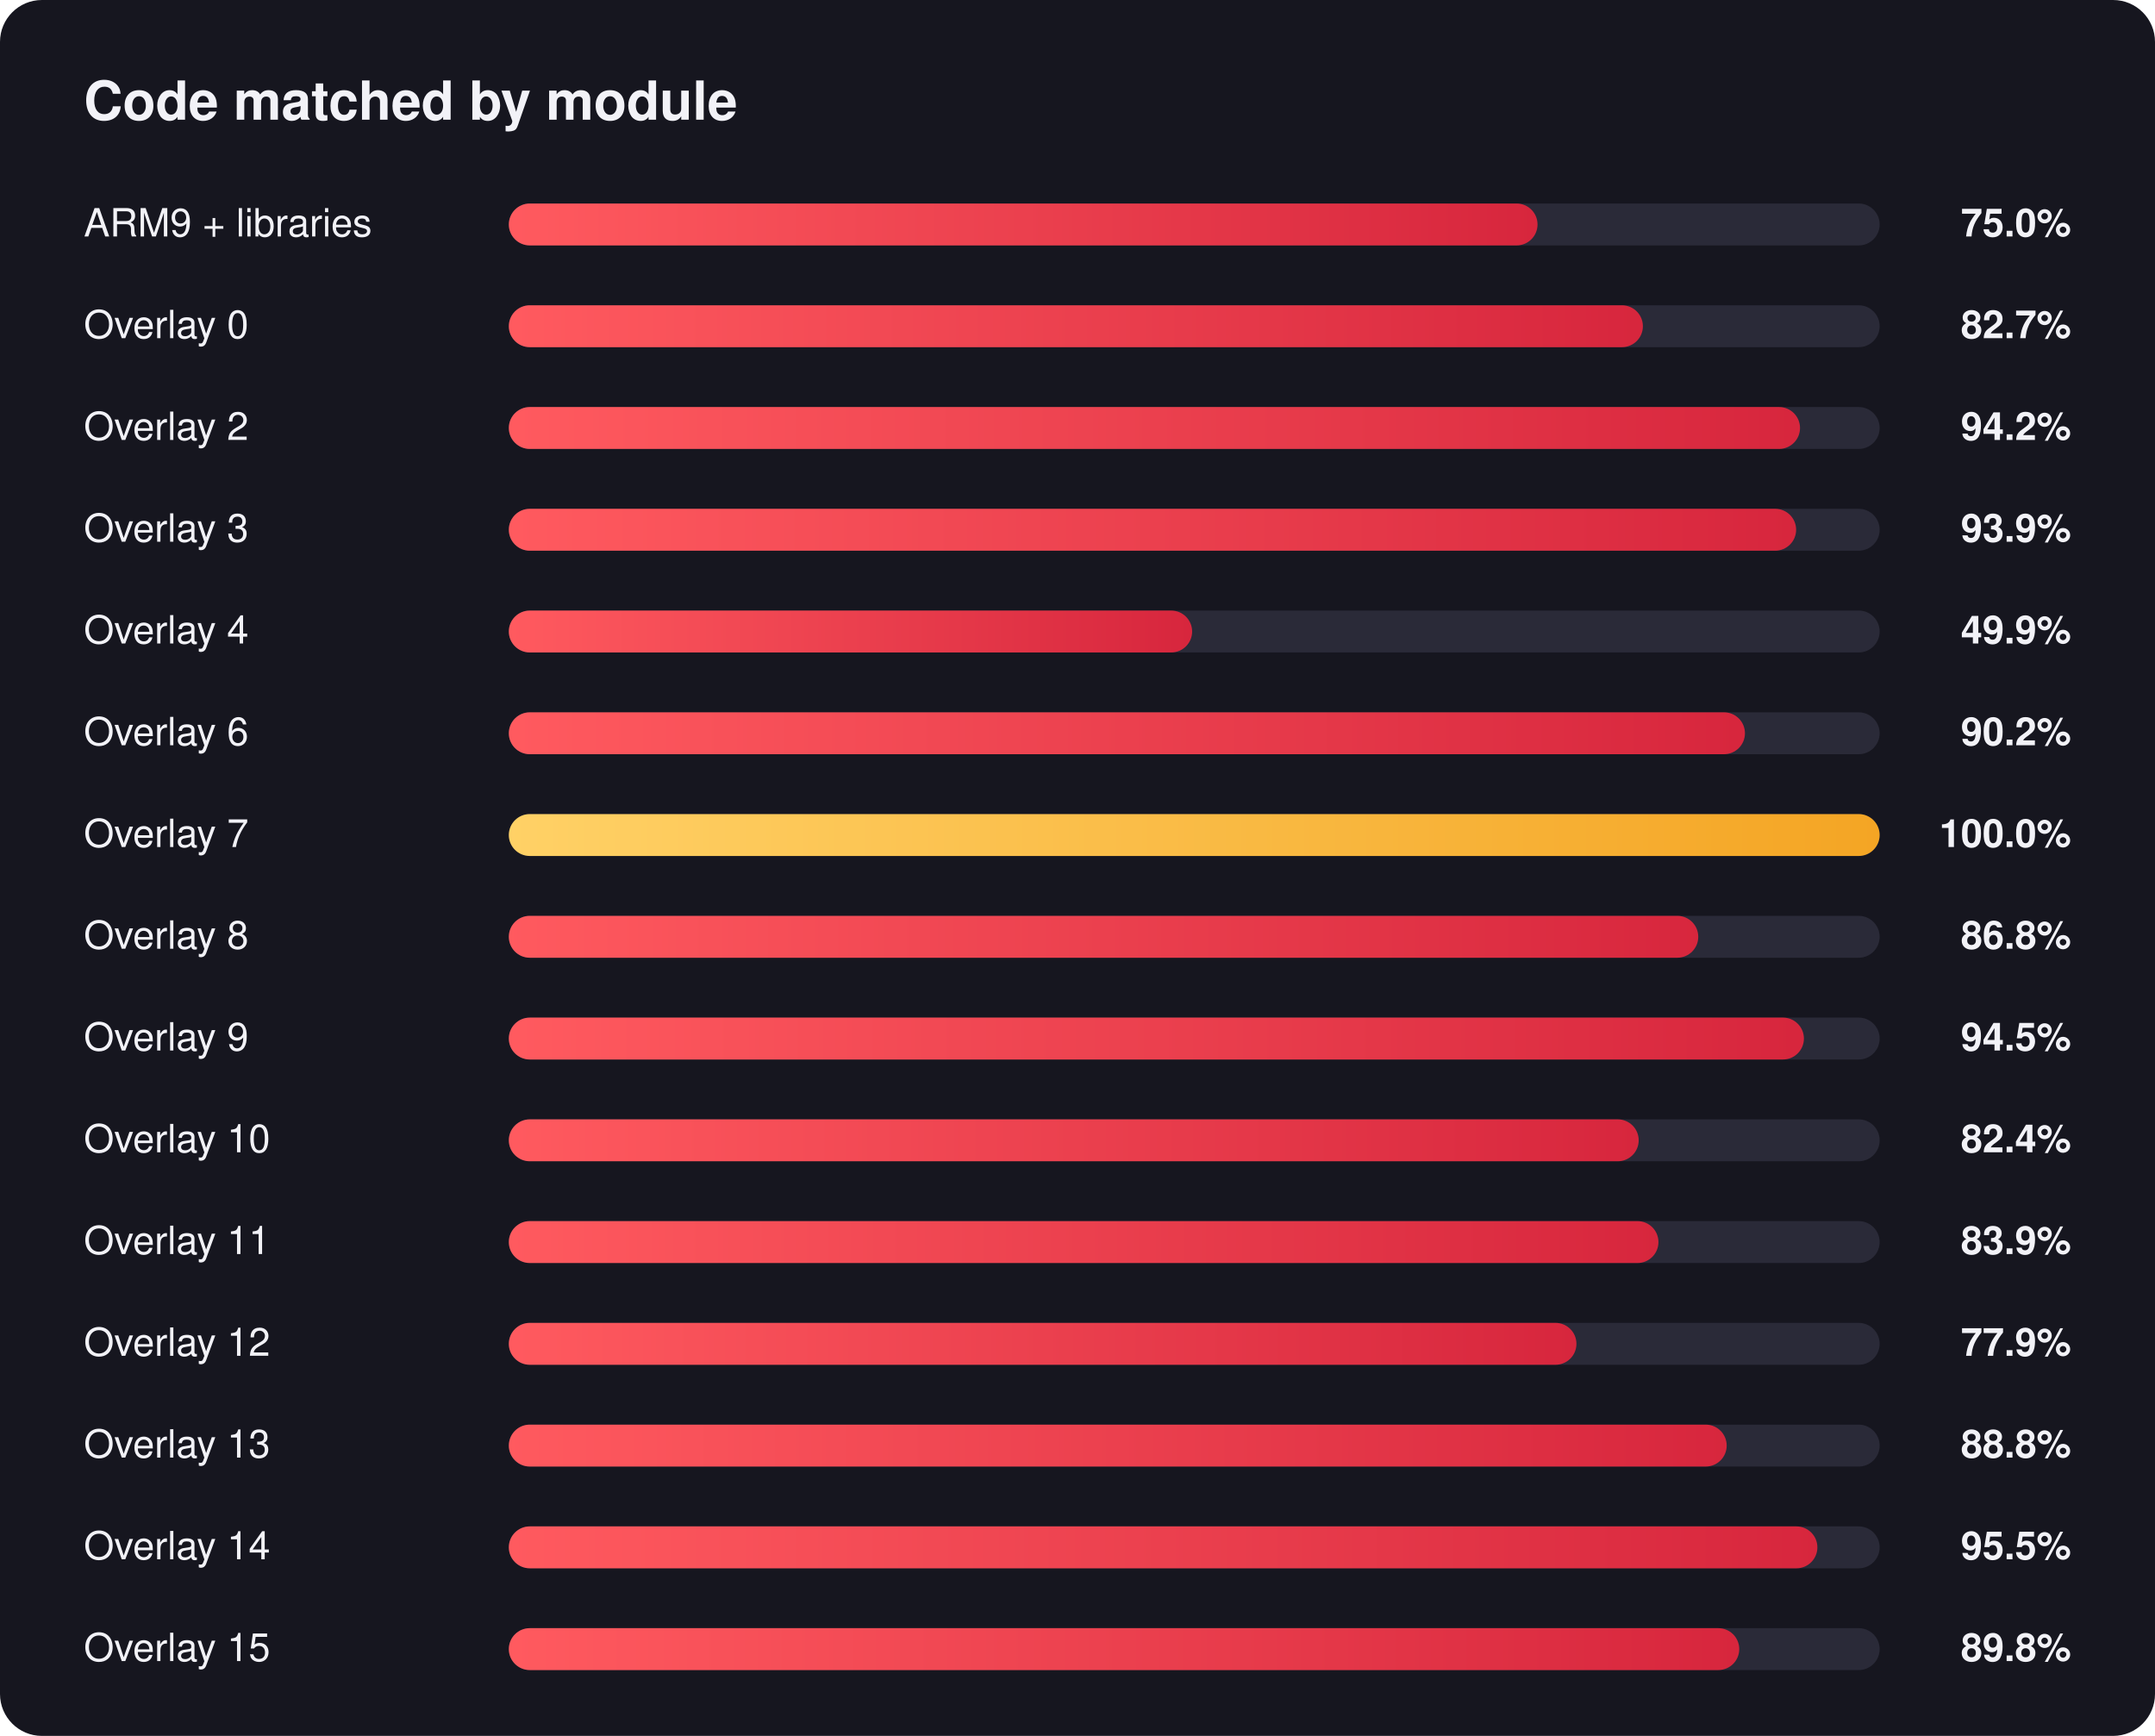
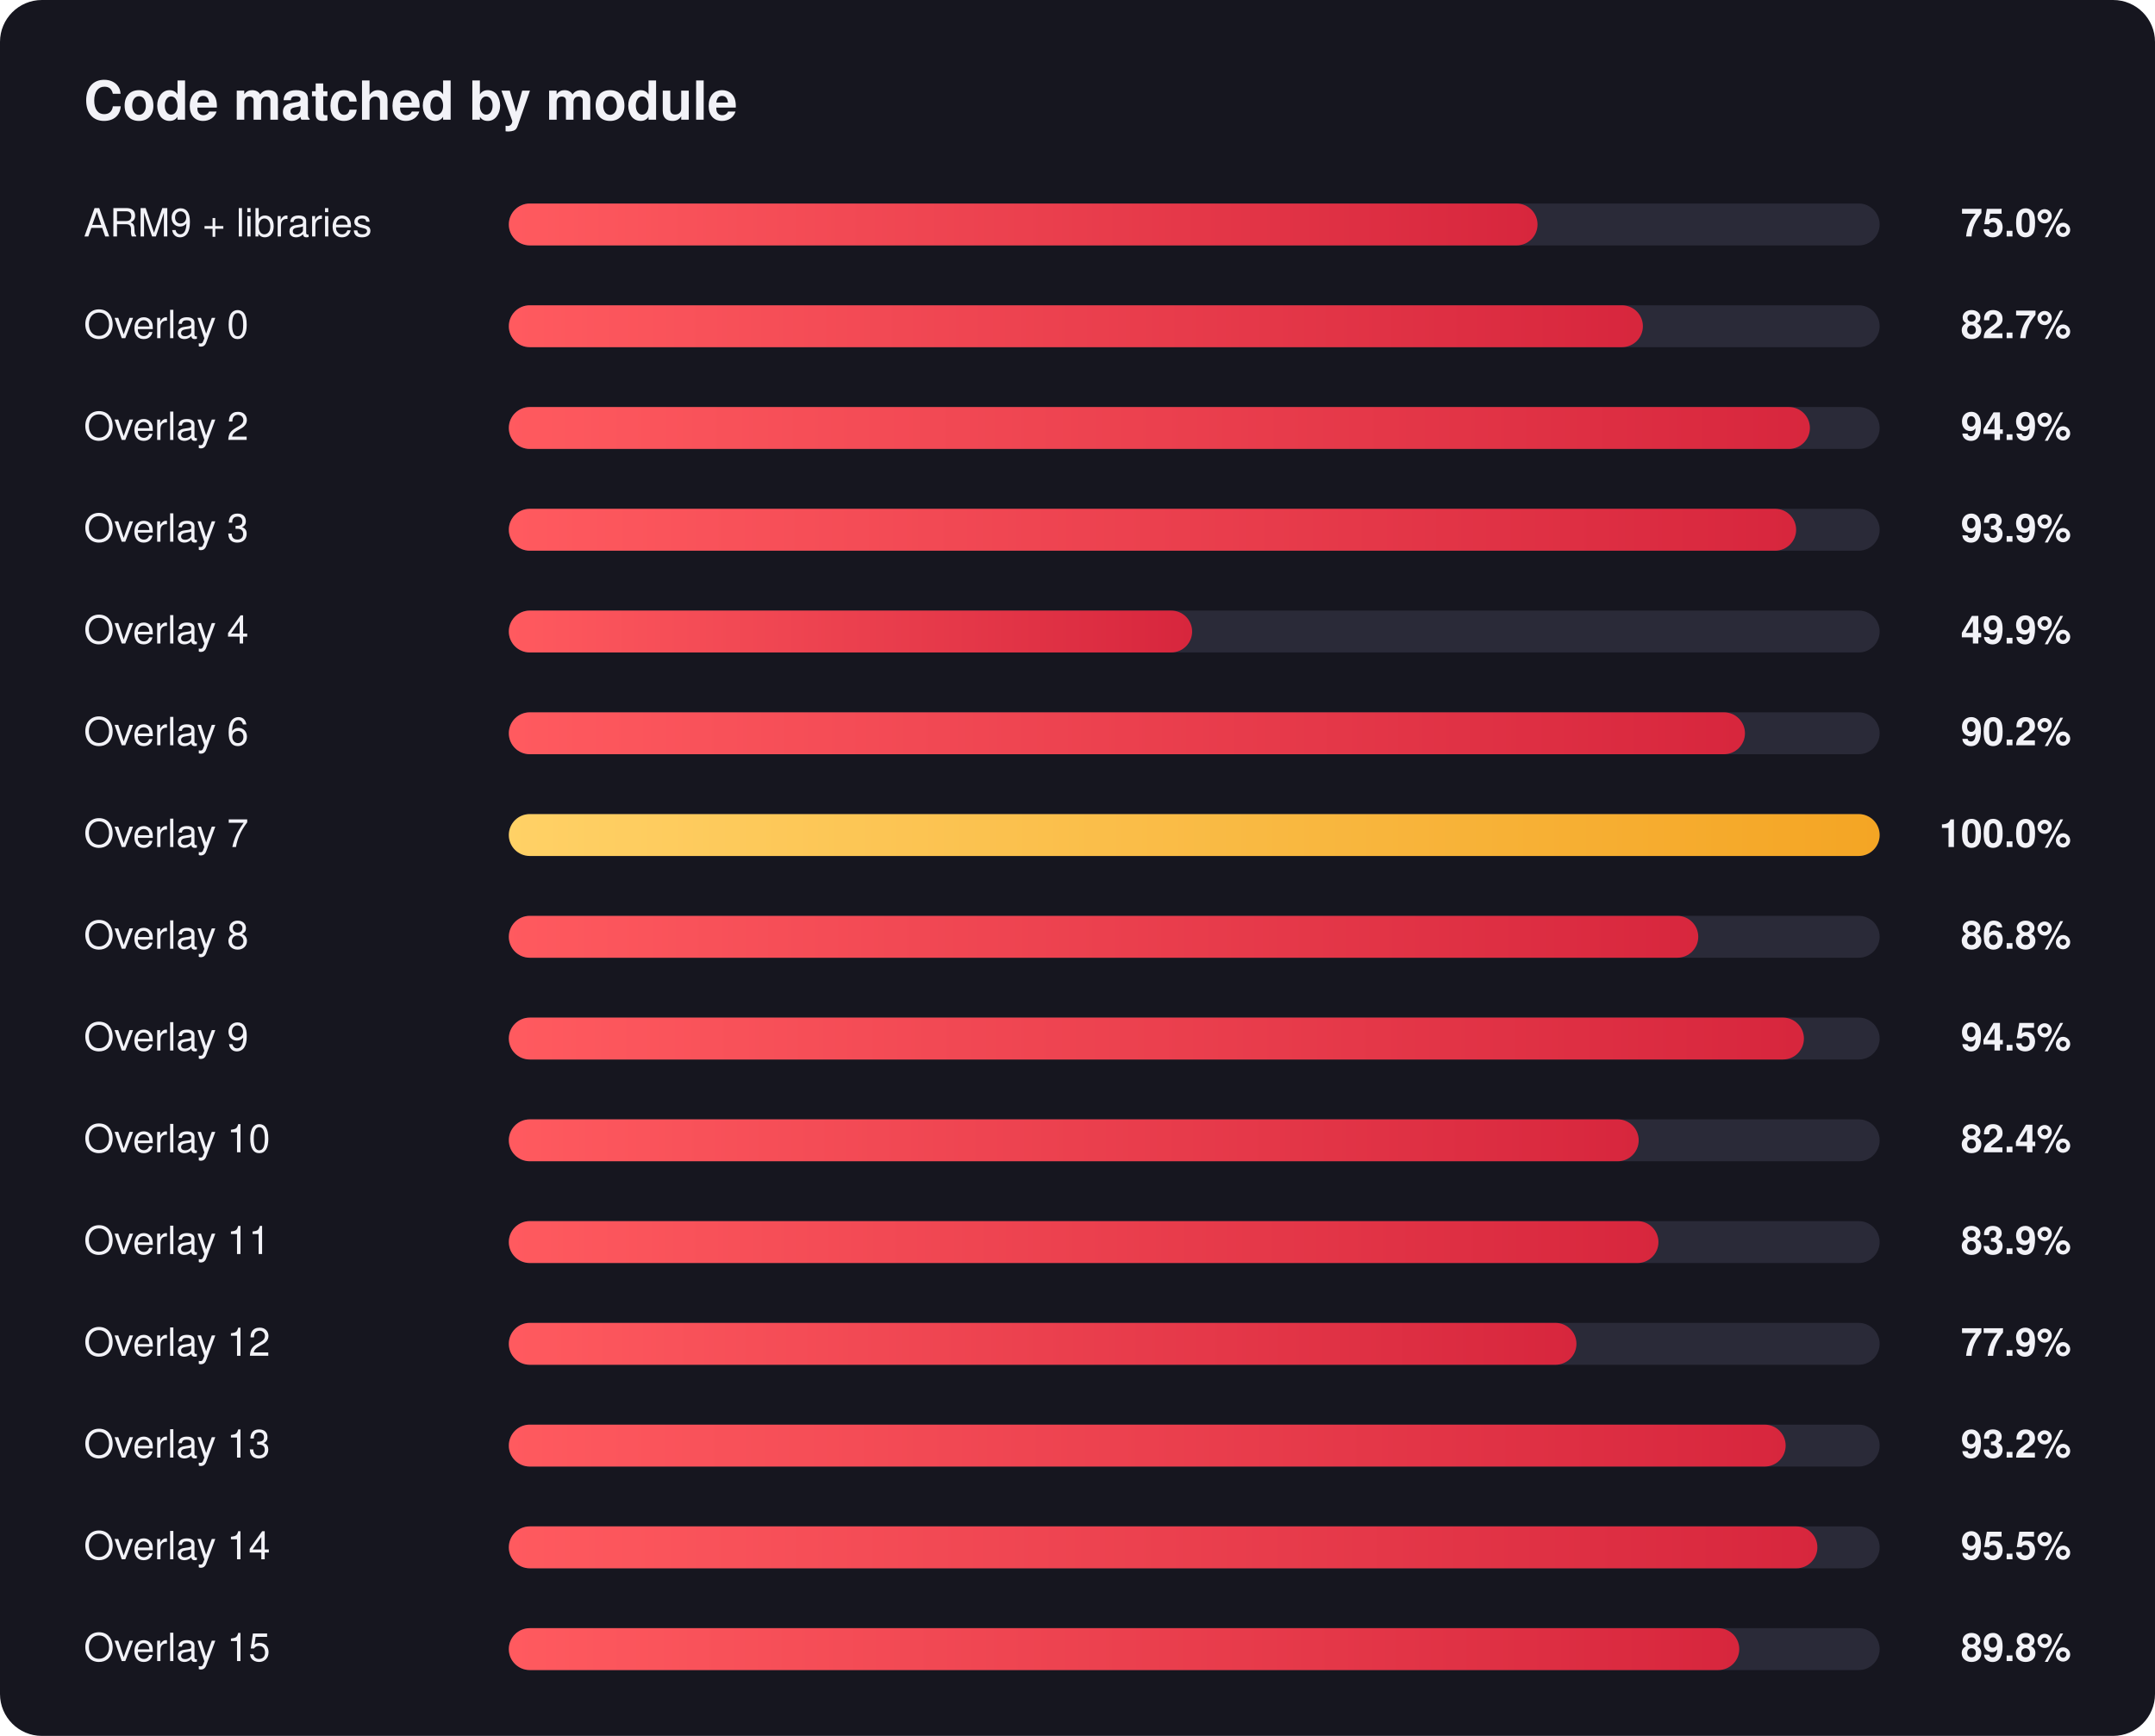
<svg xmlns="http://www.w3.org/2000/svg" width="720" height="580" viewBox="0 0 720 580" font-family="Segoe UI, Helvetica, Arial, sans-serif">
  <defs>
    <linearGradient id="red" x1="0" x2="1" y1="0" y2="0">
      <stop offset="0" stop-color="#ff5a5f" />
      <stop offset="1" stop-color="#d7263d" />
    </linearGradient>
    <linearGradient id="gold" x1="0" x2="1" y1="0" y2="0">
      <stop offset="0" stop-color="#ffd166" />
      <stop offset="1" stop-color="#f4a524" />
    </linearGradient>
  </defs>
  <rect width="720" height="580" rx="14" fill="#16161f" />
  <text x="28" y="40" fill="#f2f2f7" font-size="18" font-weight="700">Code matched by module</text>
  <text x="28" y="79" fill="#f2f2f7" font-size="13">ARM9 + libraries</text>
  <text x="692" y="79" fill="#f2f2f7" font-size="13" font-weight="600" text-anchor="end">75.0%</text>
  <rect x="170" y="68" width="458" height="14" rx="7.0" fill="#2a2a38" />
  <rect x="170" y="68" width="343.7" height="14" rx="7.0" fill="url(#red)" />
  <text x="28" y="113" fill="#f2f2f7" font-size="13">Overlay 0</text>
  <text x="692" y="113" fill="#f2f2f7" font-size="13" font-weight="600" text-anchor="end">82.7%</text>
  <rect x="170" y="102" width="458" height="14" rx="7.0" fill="#2a2a38" />
  <rect x="170" y="102" width="378.9" height="14" rx="7.0" fill="url(#red)" />
  <text x="28" y="147" fill="#f2f2f7" font-size="13">Overlay 2</text>
-   <text x="692" y="147" fill="#f2f2f7" font-size="13" font-weight="600" text-anchor="end">94.2%</text>
+   <text x="692" y="147" fill="#f2f2f7" font-size="13" font-weight="600" text-anchor="end">94.9%</text>
  <rect x="170" y="136" width="458" height="14" rx="7.0" fill="#2a2a38" />
-   <rect x="170" y="136" width="431.4" height="14" rx="7.0" fill="url(#red)" />
+   <rect x="170" y="136" width="434.7" height="14" rx="7.0" fill="url(#red)" />
  <text x="28" y="181" fill="#f2f2f7" font-size="13">Overlay 3</text>
  <text x="692" y="181" fill="#f2f2f7" font-size="13" font-weight="600" text-anchor="end">93.9%</text>
  <rect x="170" y="170" width="458" height="14" rx="7.0" fill="#2a2a38" />
  <rect x="170" y="170" width="430.1" height="14" rx="7.0" fill="url(#red)" />
  <text x="28" y="215" fill="#f2f2f7" font-size="13">Overlay 4</text>
  <text x="692" y="215" fill="#f2f2f7" font-size="13" font-weight="600" text-anchor="end">49.9%</text>
  <rect x="170" y="204" width="458" height="14" rx="7.0" fill="#2a2a38" />
  <rect x="170" y="204" width="228.3" height="14" rx="7.0" fill="url(#red)" />
  <text x="28" y="249" fill="#f2f2f7" font-size="13">Overlay 6</text>
  <text x="692" y="249" fill="#f2f2f7" font-size="13" font-weight="600" text-anchor="end">90.2%</text>
  <rect x="170" y="238" width="458" height="14" rx="7.0" fill="#2a2a38" />
  <rect x="170" y="238" width="413.0" height="14" rx="7.0" fill="url(#red)" />
  <text x="28" y="283" fill="#f2f2f7" font-size="13">Overlay 7</text>
  <text x="692" y="283" fill="#f2f2f7" font-size="13" font-weight="600" text-anchor="end">100.0%</text>
  <rect x="170" y="272" width="458" height="14" rx="7.0" fill="#2a2a38" />
  <rect x="170" y="272" width="458.0" height="14" rx="7.0" fill="url(#gold)" />
  <text x="28" y="317" fill="#f2f2f7" font-size="13">Overlay 8</text>
  <text x="692" y="317" fill="#f2f2f7" font-size="13" font-weight="600" text-anchor="end">86.8%</text>
  <rect x="170" y="306" width="458" height="14" rx="7.0" fill="#2a2a38" />
  <rect x="170" y="306" width="397.4" height="14" rx="7.0" fill="url(#red)" />
  <text x="28" y="351" fill="#f2f2f7" font-size="13">Overlay 9</text>
  <text x="692" y="351" fill="#f2f2f7" font-size="13" font-weight="600" text-anchor="end">94.5%</text>
  <rect x="170" y="340" width="458" height="14" rx="7.0" fill="#2a2a38" />
  <rect x="170" y="340" width="432.7" height="14" rx="7.0" fill="url(#red)" />
  <text x="28" y="385" fill="#f2f2f7" font-size="13">Overlay 10</text>
  <text x="692" y="385" fill="#f2f2f7" font-size="13" font-weight="600" text-anchor="end">82.4%</text>
  <rect x="170" y="374" width="458" height="14" rx="7.0" fill="#2a2a38" />
  <rect x="170" y="374" width="377.5" height="14" rx="7.0" fill="url(#red)" />
  <text x="28" y="419" fill="#f2f2f7" font-size="13">Overlay 11</text>
  <text x="692" y="419" fill="#f2f2f7" font-size="13" font-weight="600" text-anchor="end">83.9%</text>
  <rect x="170" y="408" width="458" height="14" rx="7.0" fill="#2a2a38" />
  <rect x="170" y="408" width="384.1" height="14" rx="7.0" fill="url(#red)" />
  <text x="28" y="453" fill="#f2f2f7" font-size="13">Overlay 12</text>
  <text x="692" y="453" fill="#f2f2f7" font-size="13" font-weight="600" text-anchor="end">77.9%</text>
  <rect x="170" y="442" width="458" height="14" rx="7.0" fill="#2a2a38" />
  <rect x="170" y="442" width="356.7" height="14" rx="7.0" fill="url(#red)" />
  <text x="28" y="487" fill="#f2f2f7" font-size="13">Overlay 13</text>
-   <text x="692" y="487" fill="#f2f2f7" font-size="13" font-weight="600" text-anchor="end">88.8%</text>
+   <text x="692" y="487" fill="#f2f2f7" font-size="13" font-weight="600" text-anchor="end">93.2%</text>
  <rect x="170" y="476" width="458" height="14" rx="7.0" fill="#2a2a38" />
-   <rect x="170" y="476" width="406.9" height="14" rx="7.0" fill="url(#red)" />
+   <rect x="170" y="476" width="426.6" height="14" rx="7.0" fill="url(#red)" />
  <text x="28" y="521" fill="#f2f2f7" font-size="13">Overlay 14</text>
  <text x="692" y="521" fill="#f2f2f7" font-size="13" font-weight="600" text-anchor="end">95.5%</text>
  <rect x="170" y="510" width="458" height="14" rx="7.0" fill="#2a2a38" />
  <rect x="170" y="510" width="437.2" height="14" rx="7.0" fill="url(#red)" />
  <text x="28" y="555" fill="#f2f2f7" font-size="13">Overlay 15</text>
  <text x="692" y="555" fill="#f2f2f7" font-size="13" font-weight="600" text-anchor="end">89.8%</text>
  <rect x="170" y="544" width="458" height="14" rx="7.0" fill="#2a2a38" />
  <rect x="170" y="544" width="411.1" height="14" rx="7.0" fill="url(#red)" />
</svg>
